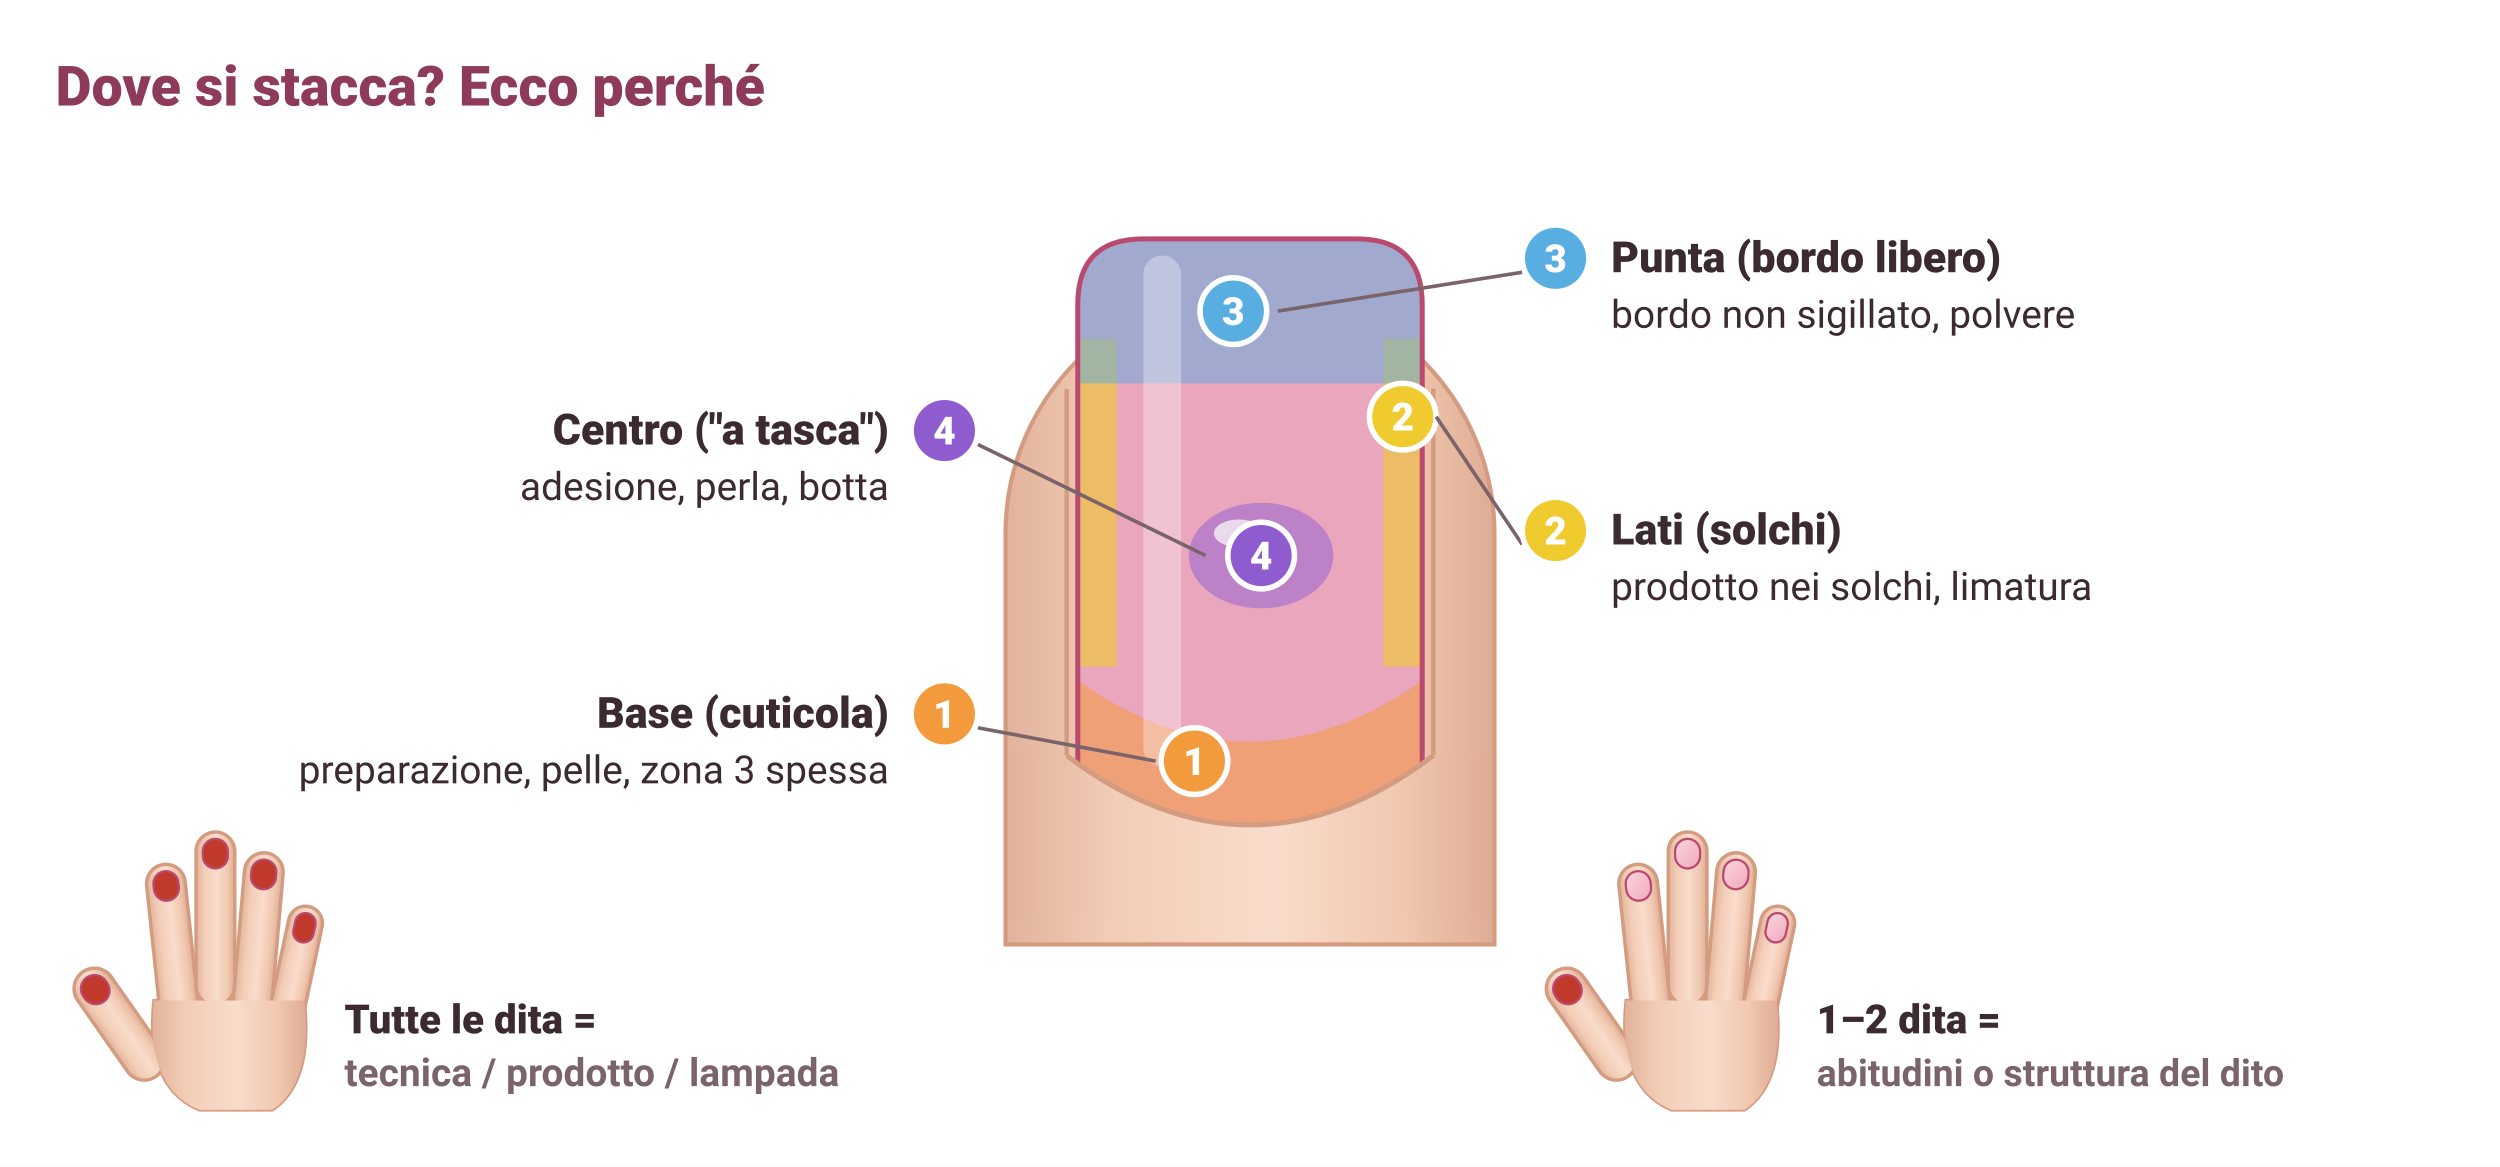
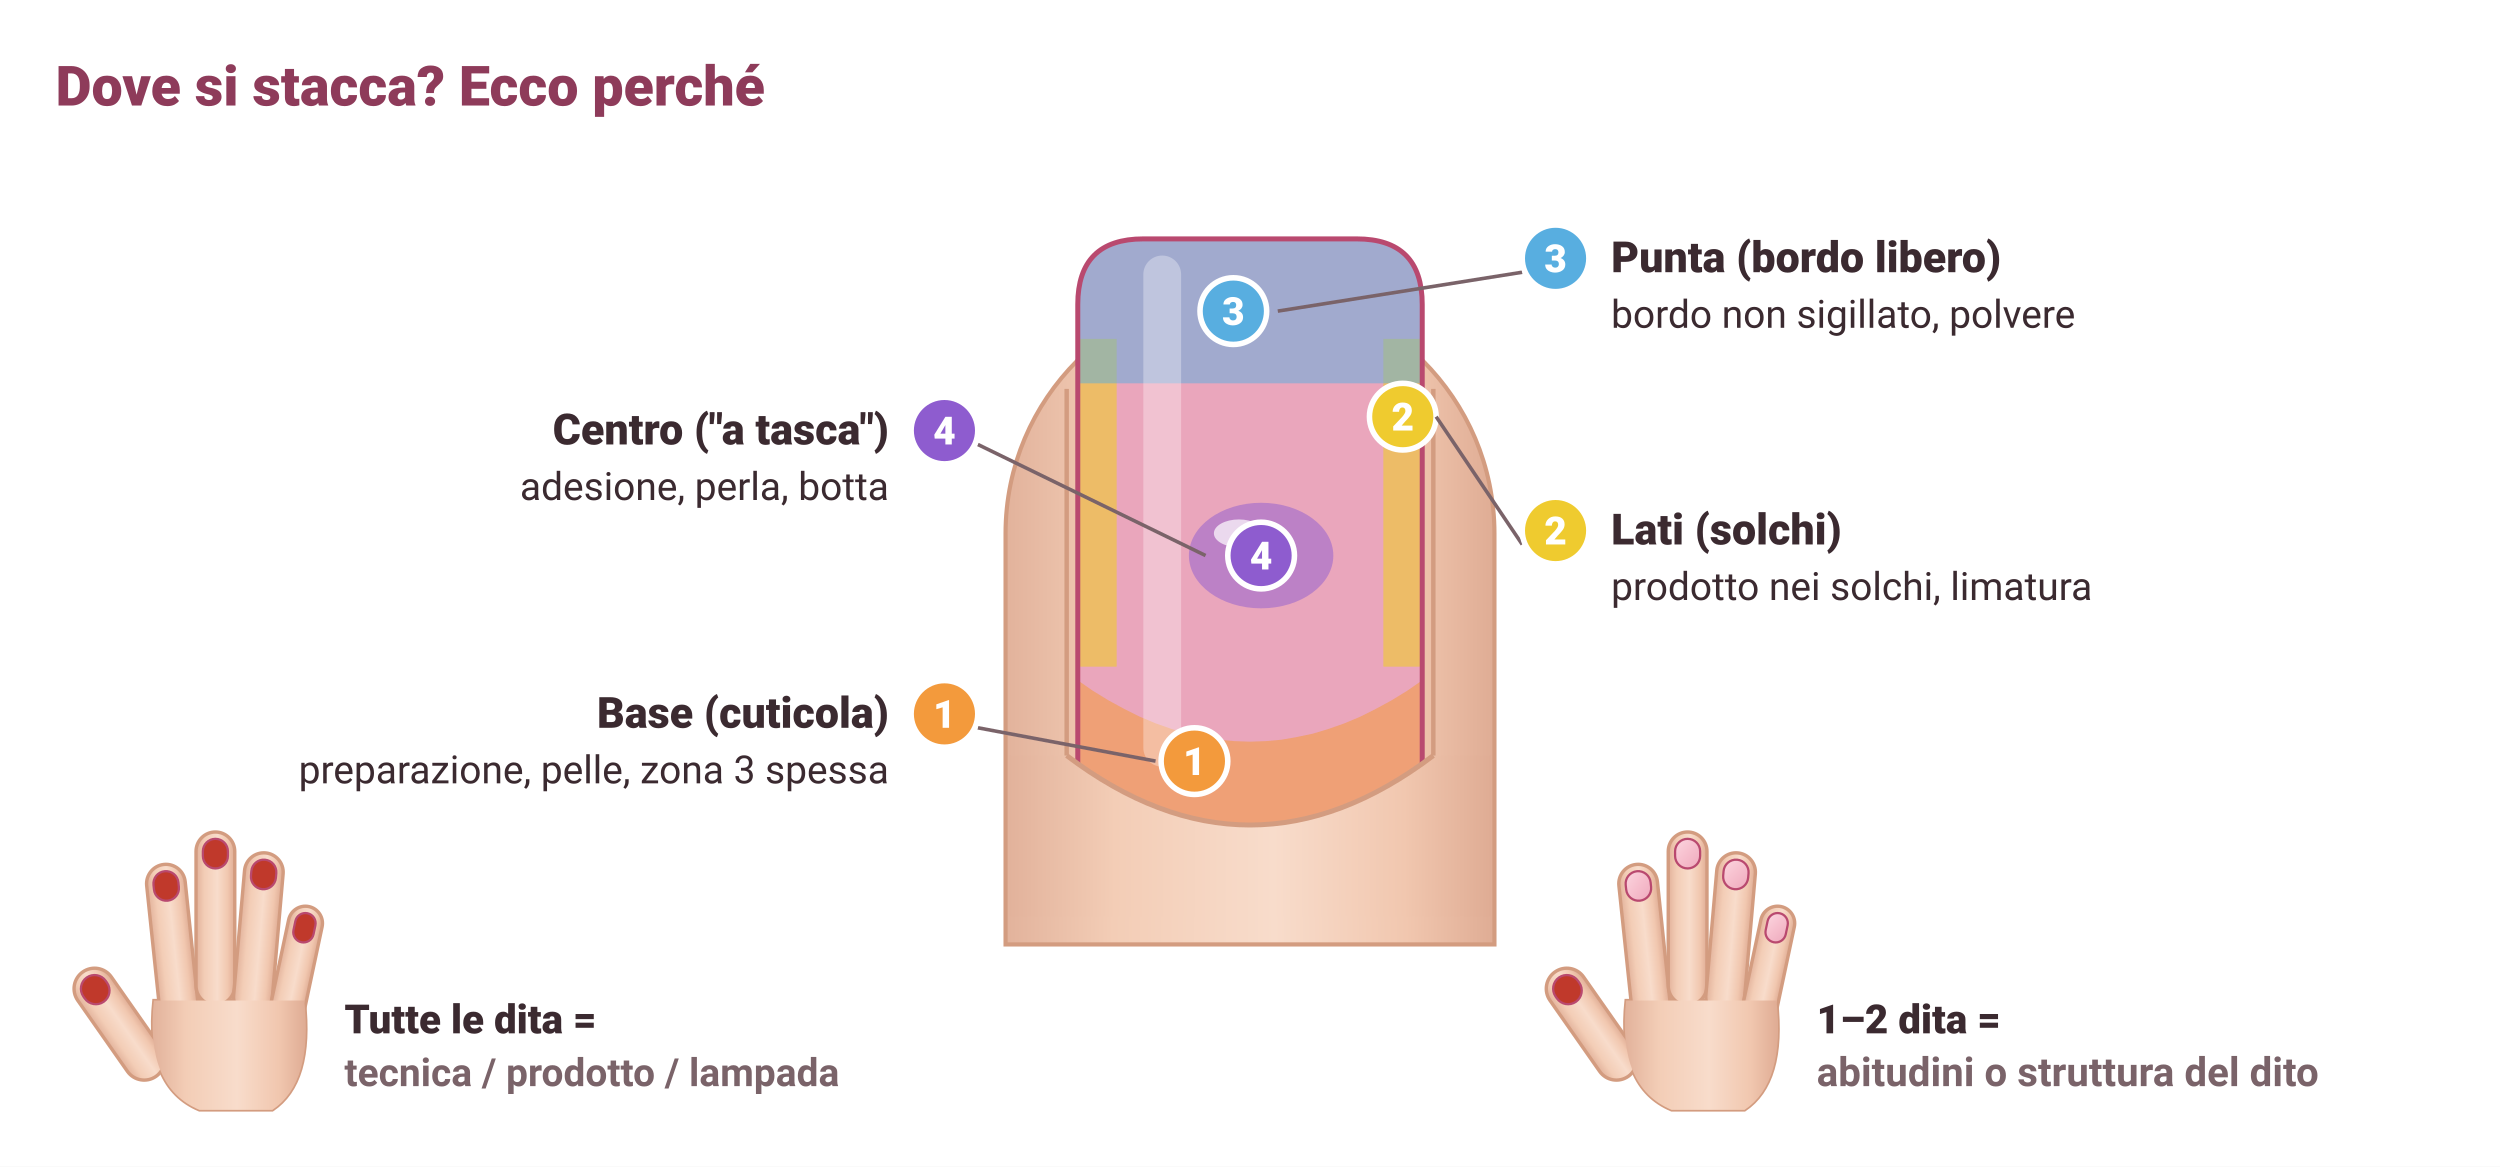
<svg xmlns="http://www.w3.org/2000/svg" viewBox="0 0 900 420" width="900" height="420" font-family="system-ui, -apple-system, 'Segoe UI', Roboto, Arial, sans-serif" role="img">
  <rect width="100%" height="100%" fill="#ffffff" />
  <defs>
    <linearGradient id="nxSkin" x1="0" y1="0" x2="1" y2="0">
      <stop offset="0" stop-color="#e2b29b" />
      <stop offset=".22" stop-color="#f3cdb6" />
      <stop offset=".55" stop-color="#f8dccb" />
      <stop offset=".82" stop-color="#f1c7af" />
      <stop offset="1" stop-color="#dfac94" />
    </linearGradient>
    <linearGradient id="nxNail" x1="0" y1="0" x2="1" y2="1">
      <stop offset="0" stop-color="#fbd6e0" />
      <stop offset=".45" stop-color="#f7c1cf" />
      <stop offset="1" stop-color="#eeaabd" />
    </linearGradient>
  </defs>
  <defs>
    <marker id="ar" viewBox="0 0 10 10" refX="8" refY="5" markerWidth="7" markerHeight="7" orient="auto-start-reverse">
      <path d="M0,0 L10,5 L0,10 z" fill="#8e3b5a" />
    </marker>
    <marker id="arw" viewBox="0 0 10 10" refX="8" refY="5" markerWidth="7" markerHeight="7" orient="auto-start-reverse">
      <path d="M0,0 L10,5 L0,10 z" fill="#7a6369" />
    </marker>
    <marker id="ag" viewBox="0 0 10 10" refX="8" refY="5" markerWidth="7" markerHeight="7" orient="auto-start-reverse">
      <path d="M0,0 L10,5 L0,10 z" fill="#555555" />
    </marker>
    <marker id="are" viewBox="0 0 10 10" refX="8" refY="5" markerWidth="7" markerHeight="7" orient="auto-start-reverse">
      <path d="M0,0 L10,5 L0,10 z" fill="#c0392b" />
    </marker>
    <marker id="aro" viewBox="0 0 10 10" refX="8" refY="5" markerWidth="7" markerHeight="7" orient="auto-start-reverse">
      <path d="M0,0 L10,5 L0,10 z" fill="#2f8a5b" />
    </marker>
    <marker id="arwn" viewBox="0 0 10 10" refX="8" refY="5" markerWidth="7" markerHeight="7" orient="auto-start-reverse">
      <path d="M0,0 L10,5 L0,10 z" fill="#b7791f" />
    </marker>
    <marker id="arv" viewBox="0 0 10 10" refX="8" refY="5" markerWidth="7" markerHeight="7" orient="auto-start-reverse">
      <path d="M0,0 L10,5 L0,10 z" fill="#9a6be0" />
    </marker>
    <filter id="cSh" x="-10%" y="-10%" width="120%" height="130%">
      <feDropShadow dx="0" dy="2" stdDeviation="2.5" flood-color="#5a2a3a" flood-opacity=".12" />
    </filter>
  </defs>
  <text x="20.0" y="38.0" font-size="20" text-anchor="start" font-weight="800" fill="#8e3b5a">Dove si stacca? Ecco perché</text>
  <path d="M362.0,340.0 L362.0,192.1 A88.0,88.0 0 0 1 538.0,192.1 L538.0,340.0 Z" fill="url(#nxSkin)" stroke="#d39c80" stroke-width="1.5" />
  <defs>
    <clipPath id="c109">
      <path d="M388.0,306.0 L512.0,306.0 L512.0,132.0 L512.0,109.6 Q512.0,86.0 488.4,86.0 L411.6,86.0 Q388.0,86.0 388.0,109.6 L388.0,132.0 Z" />
    </clipPath>
  </defs>
  <path d="M388.0,306.0 L512.0,306.0 L512.0,132.0 L512.0,109.6 Q512.0,86.0 488.4,86.0 L411.6,86.0 Q388.0,86.0 388.0,109.6 L388.0,132.0 Z" fill="#eaa6bc" />
  <path d="M382.0,132.0 Q450.0,132.0 518.0,132.0 L518.0,26.0 L382.0,26.0 Z" fill="#eaa6bc" clip-path="url(#c109)" />
  <g clip-path="url(#c109)">
    <path d="M382.0,274.5 L387.7,278.7 L393.3,282.6 L399.0,286.1 L404.7,289.2 L410.3,292.0 L416.0,294.4 L421.7,296.4 L427.3,298.1 L433.0,299.3 L438.7,300.3 L444.3,300.8 L450.0,301.0 L455.7,300.8 L461.3,300.3 L467.0,299.3 L472.7,298.1 L478.3,296.4 L484.0,294.4 L489.7,292.0 L495.3,289.2 L501.0,286.1 L506.7,282.6 L512.3,278.7 L518.0,274.5 L518.0,240.5 L512.3,244.7 L506.7,248.6 L501.0,252.1 L495.3,255.2 L489.7,258.0 L484.0,260.4 L478.3,262.4 L472.7,264.1 L467.0,265.3 L461.3,266.3 L455.7,266.8 L450.0,267.0 L444.3,266.8 L438.7,266.3 L433.0,265.3 L427.3,264.1 L421.7,262.4 L416.0,260.4 L410.3,258.0 L404.7,255.2 L399.0,252.1 L393.3,248.6 L387.7,244.7 L382.0,240.5 Z" fill="#f39a3c" opacity=".55" />
    <rect x="388.0" y="122.0" width="14" height="118.0" fill="#efcb2f" opacity=".6" />
    <rect x="498.0" y="122.0" width="14" height="118.0" fill="#efcb2f" opacity=".6" />
    <rect x="382.0" y="66.0" width="136.0" height="72.0" fill="#58aee0" opacity=".5" />
    <ellipse cx="454.0" cy="200.0" rx="26" ry="19" fill="#8e5ccf" opacity=".5" />
    <ellipse cx="446.0" cy="192.0" rx="9" ry="5" fill="#fff" opacity=".7" />
  </g>
  <rect x="411.6" y="92.0" width="13.6" height="184.0" rx="6.8" fill="#fff" opacity=".32" clip-path="url(#c109)" />
  <path d="M388.0,306.0 L512.0,306.0 L512.0,132.0 L512.0,109.6 Q512.0,86.0 488.4,86.0 L411.6,86.0 Q388.0,86.0 388.0,109.6 L388.0,132.0 Z" fill="none" stroke="#b9496f" stroke-width="1.8" />
  <path d="M363.0,272.0 L384.0,272.0 Q450.0,322.0 516.0,272.0 L537.0,272.0 L537.0,330.0 L363.0,330.0 Z" fill="url(#nxSkin)" />
  <path d="M384.0,272.0 Q450.0,322.0 516.0,272.0" fill="none" stroke="#d39c80" stroke-width="1.8" />
  <path d="M384.0,272.0 L384.0,140.0" stroke="#d39c80" stroke-width="1.6" />
  <path d="M516.0,272.0 L516.0,140.0" stroke="#d39c80" stroke-width="1.6" />
  <circle cx="430.0" cy="274.0" r="12" fill="#f39a3c" stroke="#fff" stroke-width="2" />
  <text x="430.0" y="279.0" font-size="14" text-anchor="middle" font-weight="800" fill="#fff">1</text>
  <circle cx="505.0" cy="150.0" r="12" fill="#efcb2f" stroke="#fff" stroke-width="2" />
  <text x="505.0" y="155.0" font-size="14" text-anchor="middle" font-weight="800" fill="#fff">2</text>
  <circle cx="444.0" cy="112.0" r="12" fill="#58aee0" stroke="#fff" stroke-width="2" />
  <text x="444.0" y="117.0" font-size="14" text-anchor="middle" font-weight="800" fill="#fff">3</text>
  <circle cx="454.0" cy="200.0" r="12" fill="#8e5ccf" stroke="#fff" stroke-width="2" />
  <text x="454.0" y="205.0" font-size="14" text-anchor="middle" font-weight="800" fill="#fff">4</text>
  <path d="M416.0,274.0 L352.0,262.0" stroke="#7a6369" stroke-width="1.3" />
  <circle cx="340.0" cy="257.0" r="12" fill="#f39a3c" stroke="#fff" stroke-width="2" />
  <text x="340.0" y="262.0" font-size="14" text-anchor="middle" font-weight="800" fill="#fff">1</text>
  <text x="320.0" y="262.0" font-size="15.5" text-anchor="end" font-weight="800" fill="#3b2a30">Base (cuticola)</text>
  <text x="320.0" y="282.0" font-size="14" text-anchor="end" font-weight="400" fill="#3b2a30">preparazione, pelle, zona 3 spessa</text>
  <path d="M434.0,200.0 L352.0,160.0" stroke="#7a6369" stroke-width="1.3" />
  <circle cx="340.0" cy="155.0" r="12" fill="#8e5ccf" stroke="#fff" stroke-width="2" />
  <text x="340.0" y="160.0" font-size="14" text-anchor="middle" font-weight="800" fill="#fff">4</text>
  <text x="320.0" y="160.0" font-size="15.5" text-anchor="end" font-weight="800" fill="#3b2a30">Centro ("a tasca")</text>
  <text x="320.0" y="180.0" font-size="14" text-anchor="end" font-weight="400" fill="#3b2a30">adesione, perla, botta</text>
  <path d="M460.0,112.0 L548.0,98.0" stroke="#7a6369" stroke-width="1.3" />
  <circle cx="560.0" cy="93.0" r="12" fill="#58aee0" stroke="#fff" stroke-width="2" />
  <text x="560.0" y="98.0" font-size="14" text-anchor="middle" font-weight="800" fill="#fff">3</text>
  <text x="580.0" y="98.0" font-size="15.5" text-anchor="start" font-weight="800" fill="#3b2a30">Punta (bordo libero)</text>
  <text x="580.0" y="118.0" font-size="14" text-anchor="start" font-weight="400" fill="#3b2a30">bordo non sigillato, polvere</text>
  <path d="M517.0,150.0 L548.0,196.0" stroke="#7a6369" stroke-width="1.3" />
  <circle cx="560.0" cy="191.0" r="12" fill="#efcb2f" stroke="#fff" stroke-width="2" />
  <text x="560.0" y="196.0" font-size="14" text-anchor="middle" font-weight="800" fill="#fff">2</text>
  <text x="580.0" y="196.0" font-size="15.5" text-anchor="start" font-weight="800" fill="#3b2a30">Lati (solchi)</text>
  <text x="580.0" y="216.0" font-size="14" text-anchor="start" font-weight="400" fill="#3b2a30">prodotto nei solchi, limatura</text>
  <g transform="translate(80.0,352.0) scale(0.820)">
    <path d="M-30,10 Q-34,48 -10,58 L22,58 Q40,46 36,10 Z" fill="url(#nxSkin)" stroke="#d39c80" stroke-width="1.5" />
    <g transform="translate(-44.0,22.0) rotate(-35)">
      <rect x="-9.0" y="-30.0" width="18.0" height="56.0" rx="9.0" fill="url(#nxSkin)" stroke="#d39c80" stroke-width="1.5" />
      <rect x="-6.0" y="-27.0" width="12.0" height="13.0" rx="6.0" fill="#c0392b" stroke="#b9496f" stroke-width="1" />
    </g>
    <g transform="translate(-21.0,-6.0) rotate(-6)">
      <rect x="-8.5" y="-44.0" width="17.0" height="70.0" rx="8.5" fill="url(#nxSkin)" stroke="#d39c80" stroke-width="1.5" />
      <rect x="-5.5" y="-41.0" width="11.0" height="13.0" rx="5.5" fill="#c0392b" stroke="#b9496f" stroke-width="1" />
    </g>
    <g transform="translate(-3.0,-14.0) rotate(0)">
      <rect x="-8.5" y="-50.0" width="17.0" height="76.0" rx="8.5" fill="url(#nxSkin)" stroke="#d39c80" stroke-width="1.5" />
      <rect x="-5.5" y="-47.0" width="11.0" height="13.0" rx="5.5" fill="#c0392b" stroke="#b9496f" stroke-width="1" />
    </g>
    <g transform="translate(15.0,-9.0) rotate(5)">
      <rect x="-8.5" y="-46.0" width="17.0" height="72.0" rx="8.5" fill="url(#nxSkin)" stroke="#d39c80" stroke-width="1.5" />
      <rect x="-5.5" y="-43.0" width="11.0" height="13.0" rx="5.5" fill="#c0392b" stroke="#b9496f" stroke-width="1" />
    </g>
    <g transform="translate(31.0,2.0) rotate(12)">
      <rect x="-7.5" y="-34.0" width="15.0" height="60.0" rx="7.5" fill="url(#nxSkin)" stroke="#d39c80" stroke-width="1.5" />
      <rect x="-4.5" y="-31.0" width="9.0" height="13.0" rx="4.5" fill="#c0392b" stroke="#b9496f" stroke-width="1" />
    </g>
    <path d="M-30,10 Q-34,48 -10,58 L22,58 Q40,46 36,10" fill="url(#nxSkin)" />
  </g>
  <text x="124.0" y="372.0" font-size="14.5" text-anchor="start" font-weight="800" fill="#3b2a30">Tutte le dita =</text>
  <text x="124.0" y="391.0" font-size="14" text-anchor="start" font-weight="600" fill="#7a6369">tecnica / prodotto / lampada</text>
  <g transform="translate(610.0,352.0) scale(0.820)">
    <path d="M-30,10 Q-34,48 -10,58 L22,58 Q40,46 36,10 Z" fill="url(#nxSkin)" stroke="#d39c80" stroke-width="1.5" />
    <g transform="translate(-44.0,22.0) rotate(-35)">
      <rect x="-9.0" y="-30.0" width="18.0" height="56.0" rx="9.0" fill="url(#nxSkin)" stroke="#d39c80" stroke-width="1.5" />
      <rect x="-6.0" y="-27.0" width="12.0" height="13.0" rx="6.0" fill="#c0392b" stroke="#b9496f" stroke-width="1" />
    </g>
    <g transform="translate(-21.0,-6.0) rotate(-6)">
      <rect x="-8.5" y="-44.0" width="17.0" height="70.0" rx="8.5" fill="url(#nxSkin)" stroke="#d39c80" stroke-width="1.5" />
      <rect x="-5.5" y="-41.0" width="11.0" height="13.0" rx="5.5" fill="url(#nxNail)" stroke="#b9496f" stroke-width="1" />
    </g>
    <g transform="translate(-3.0,-14.0) rotate(0)">
      <rect x="-8.5" y="-50.0" width="17.0" height="76.0" rx="8.5" fill="url(#nxSkin)" stroke="#d39c80" stroke-width="1.5" />
      <rect x="-5.5" y="-47.0" width="11.0" height="13.0" rx="5.5" fill="url(#nxNail)" stroke="#b9496f" stroke-width="1" />
    </g>
    <g transform="translate(15.0,-9.0) rotate(5)">
      <rect x="-8.5" y="-46.0" width="17.0" height="72.0" rx="8.5" fill="url(#nxSkin)" stroke="#d39c80" stroke-width="1.5" />
      <rect x="-5.5" y="-43.0" width="11.0" height="13.0" rx="5.5" fill="url(#nxNail)" stroke="#b9496f" stroke-width="1" />
    </g>
    <g transform="translate(31.0,2.0) rotate(12)">
      <rect x="-7.5" y="-34.0" width="15.0" height="60.0" rx="7.5" fill="url(#nxSkin)" stroke="#d39c80" stroke-width="1.5" />
      <rect x="-4.5" y="-31.0" width="9.0" height="13.0" rx="4.5" fill="url(#nxNail)" stroke="#b9496f" stroke-width="1" />
    </g>
    <path d="M-30,10 Q-34,48 -10,58 L22,58 Q40,46 36,10" fill="url(#nxSkin)" />
  </g>
  <text x="654.0" y="372.0" font-size="14.5" text-anchor="start" font-weight="800" fill="#3b2a30">1–2 dita =</text>
-   <text x="654.0" y="391.0" font-size="13.5" text-anchor="start" font-weight="600" fill="#7a6369">abitudini o struttura del dito</text>
+   <text x="654.0" y="391.0" font-size="14.5" text-anchor="start" font-weight="600" fill="#7a6369">abitudini o struttura del dito</text>
</svg>
